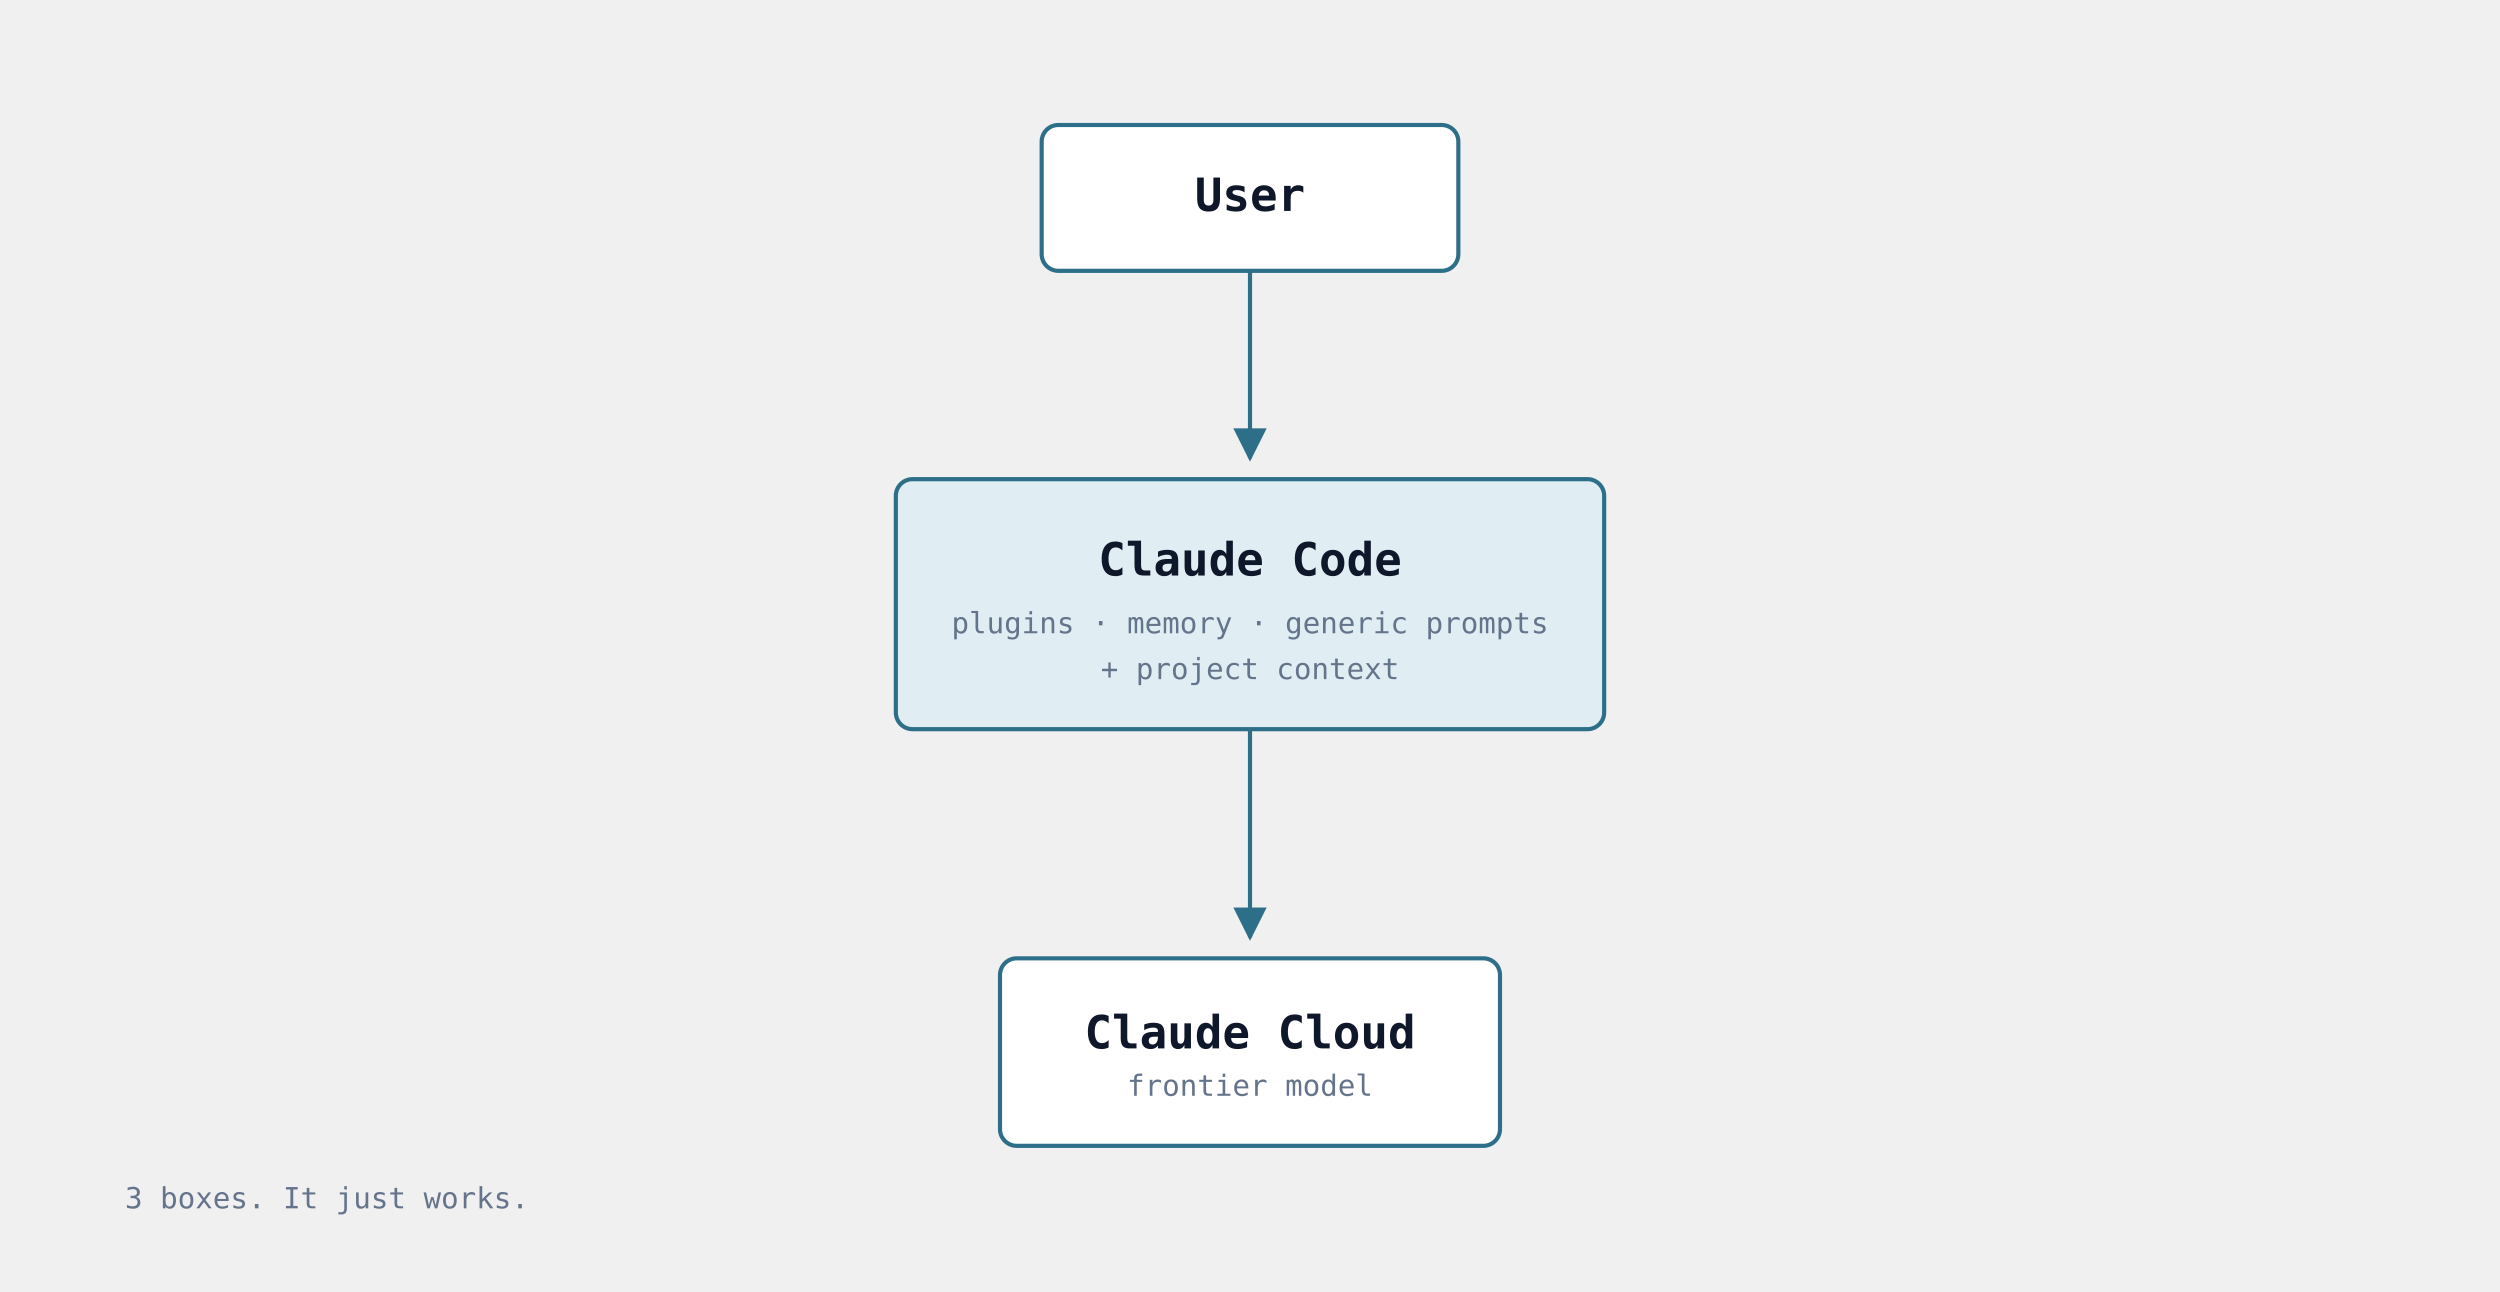
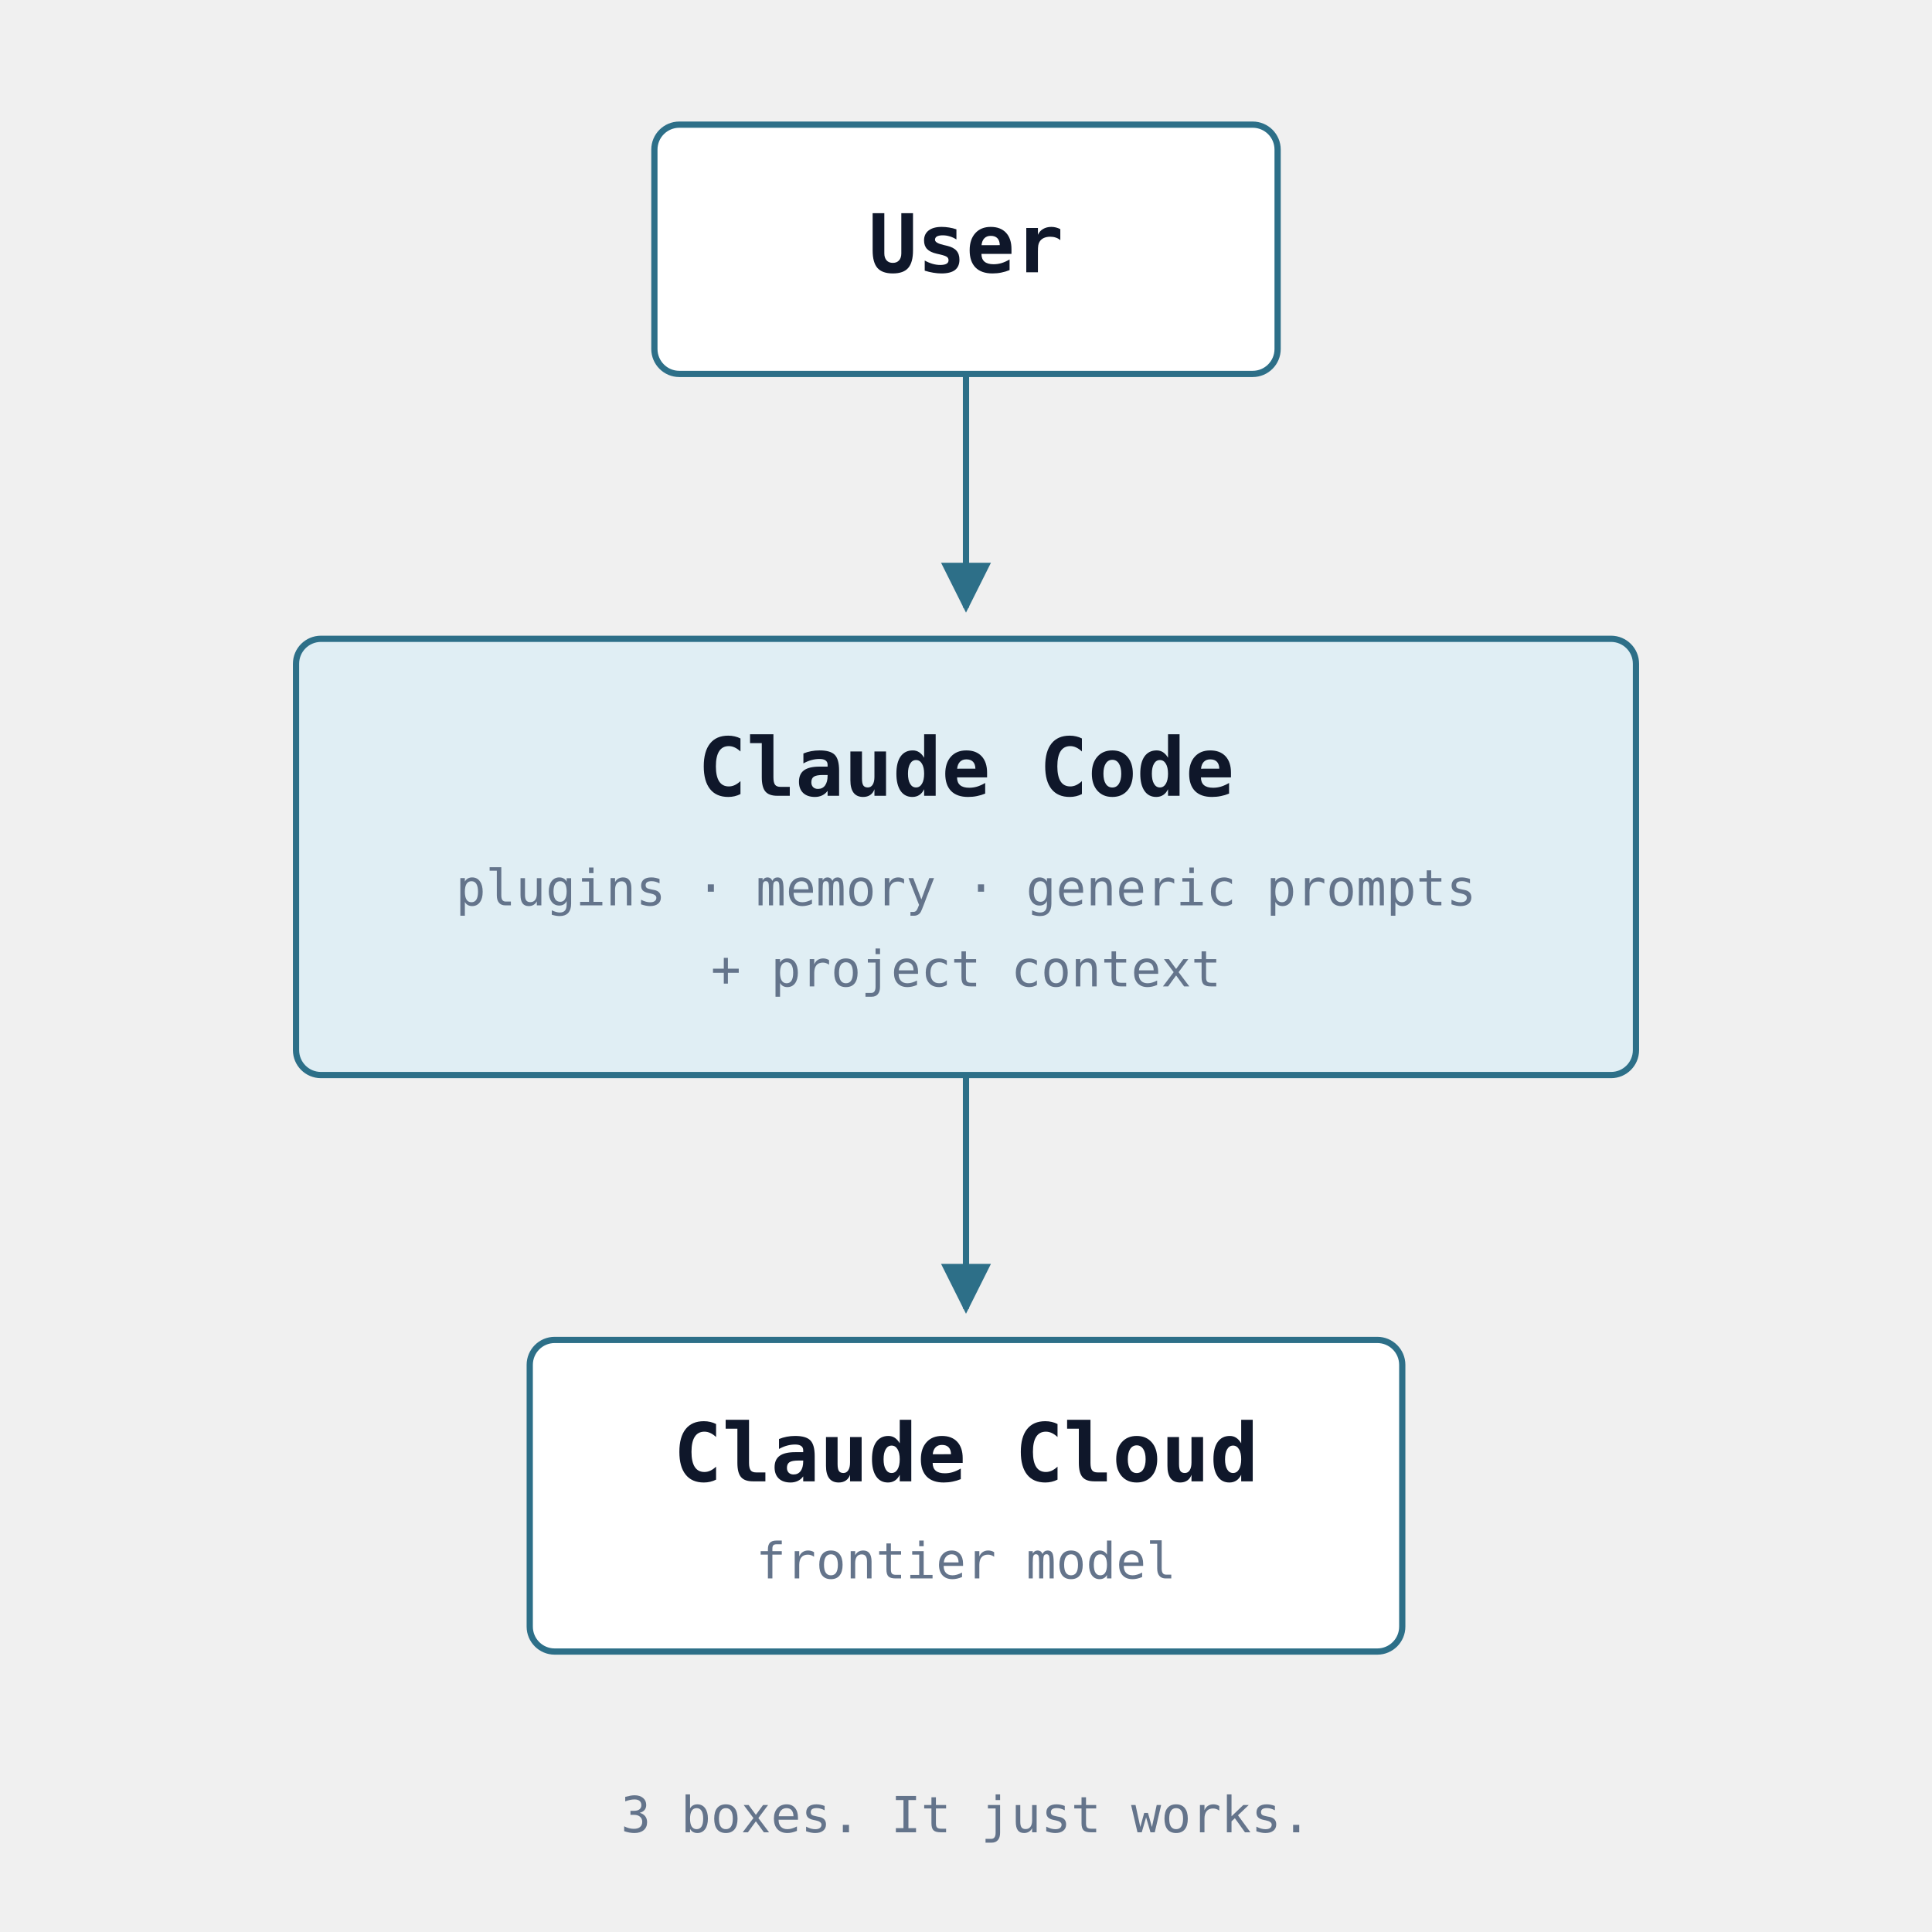
- <svg xmlns="http://www.w3.org/2000/svg" viewBox="0 0 1200 620" role="img" aria-label="Cloud-model dev stack: user, Claude Code, Claude Cloud">
+ <svg xmlns="http://www.w3.org/2000/svg" viewBox="0 0 620 620" role="img" aria-label="Cloud-model dev stack: user, Claude Code, Claude Cloud">
  <defs>
    <marker id="arrow-cloud" viewBox="0 0 10 10" refX="9" refY="5" markerWidth="8" markerHeight="8" orient="auto-start-reverse">
      <path d="M0,0 L10,5 L0,10 z" fill="#2d6f88" />
    </marker>
    <style>
      .box  { fill: #ffffff; stroke: #2d6f88; stroke-width: 2; }
      .box-soft { fill: #e0eef4; stroke: #2d6f88; stroke-width: 2; }
-       .lbl  { font-family: 'JetBrains Mono', ui-monospace, monospace; font-size: 22px; font-weight: 600; fill: #0f172a; text-anchor: middle; dominant-baseline: middle; }
-       .sub  { font-family: 'JetBrains Mono', ui-monospace, monospace; font-size: 14px; fill: #64748b; text-anchor: middle; dominant-baseline: middle; }
-       .side { font-family: 'JetBrains Mono', ui-monospace, monospace; font-size: 14px; fill: #64748b; }
+       .lbl  { font-family: 'JetBrains Mono', ui-monospace, monospace; font-size: 26px; font-weight: 600; fill: #0f172a; text-anchor: middle; dominant-baseline: middle; }
+       .sub  { font-family: 'JetBrains Mono', ui-monospace, monospace; font-size: 16px; fill: #64748b; text-anchor: middle; dominant-baseline: middle; }
+       .side { font-family: 'JetBrains Mono', ui-monospace, monospace; font-size: 16px; fill: #64748b; text-anchor: middle; }
      .flow { stroke: #2d6f88; stroke-width: 2; fill: none; }
    </style>
  </defs>
-   <rect class="box" x="500" y="60" width="200" height="70" rx="8" />
-   <text class="lbl" x="600" y="95">User</text>
-   <line class="flow" x1="600" y1="130" x2="600" y2="220" marker-end="url(#arrow-cloud)" />
-   <rect class="box-soft" x="430" y="230" width="340" height="120" rx="8" />
-   <text class="lbl" x="600" y="270">Claude Code</text>
-   <text class="sub" x="600" y="300">plugins · memory · generic prompts</text>
-   <text class="sub" x="600" y="322">+ project context</text>
-   <line class="flow" x1="600" y1="350" x2="600" y2="450" marker-end="url(#arrow-cloud)" />
-   <rect class="box" x="480" y="460" width="240" height="90" rx="8" />
-   <text class="lbl" x="600" y="497">Claude Cloud</text>
-   <text class="sub" x="600" y="522">frontier model</text>
-   <text class="side" x="60" y="580">3 boxes. It just works.</text>
+   <rect class="box" x="210" y="40" width="200" height="80" rx="8" />
+   <text class="lbl" x="310" y="80">User</text>
+   <line class="flow" x1="310" y1="120" x2="310" y2="195" marker-end="url(#arrow-cloud)" />
+   <rect class="box-soft" x="95" y="205" width="430" height="140" rx="8" />
+   <text class="lbl" x="310" y="248">Claude Code</text>
+   <text class="sub" x="310" y="286">plugins · memory · generic prompts</text>
+   <text class="sub" x="310" y="312">+ project context</text>
+   <line class="flow" x1="310" y1="345" x2="310" y2="420" marker-end="url(#arrow-cloud)" />
+   <rect class="box" x="170" y="430" width="280" height="100" rx="8" />
+   <text class="lbl" x="310" y="468">Claude Cloud</text>
+   <text class="sub" x="310" y="502">frontier model</text>
+   <text class="side" x="310" y="588">3 boxes. It just works.</text>
</svg>
